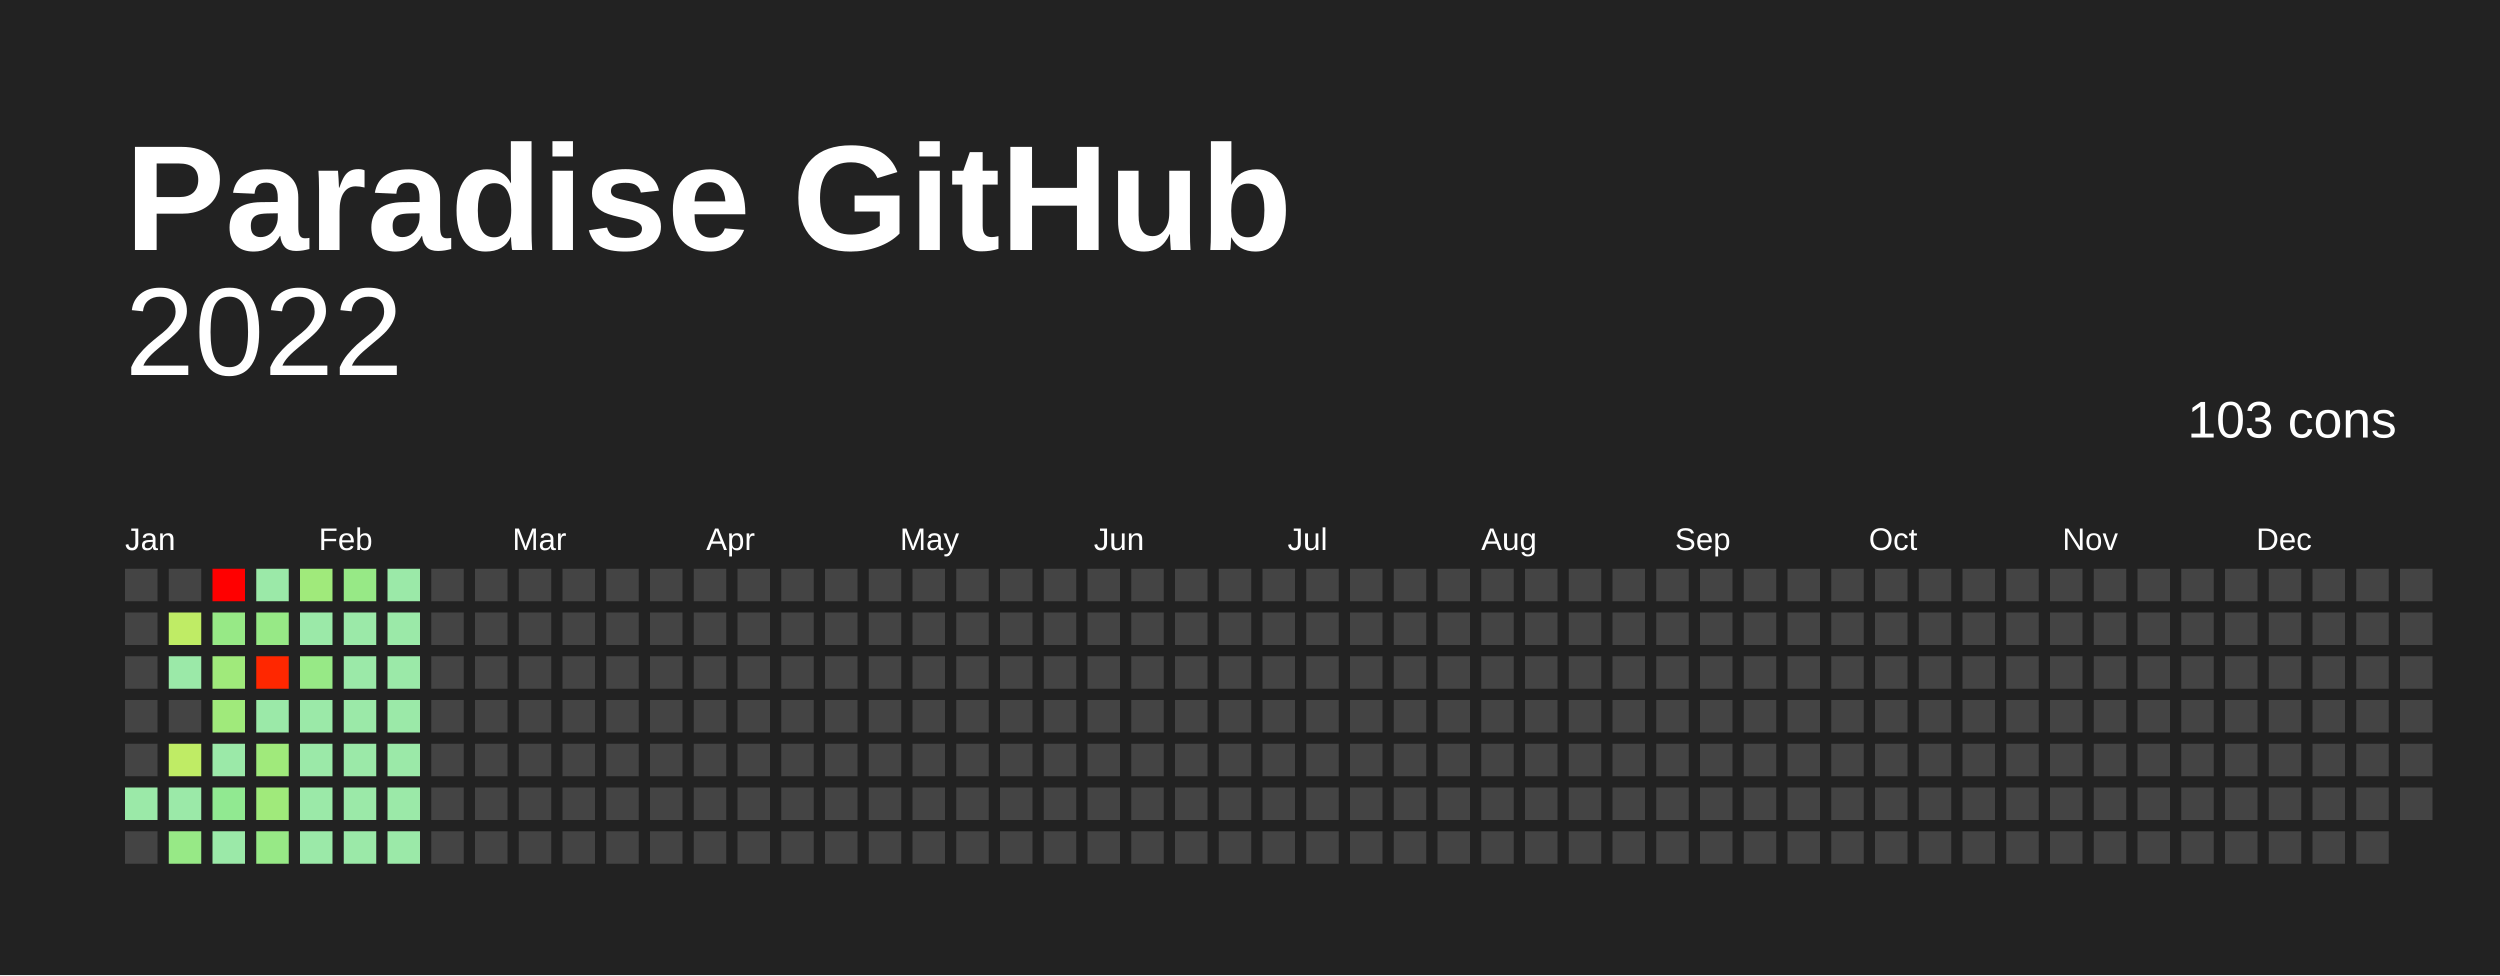
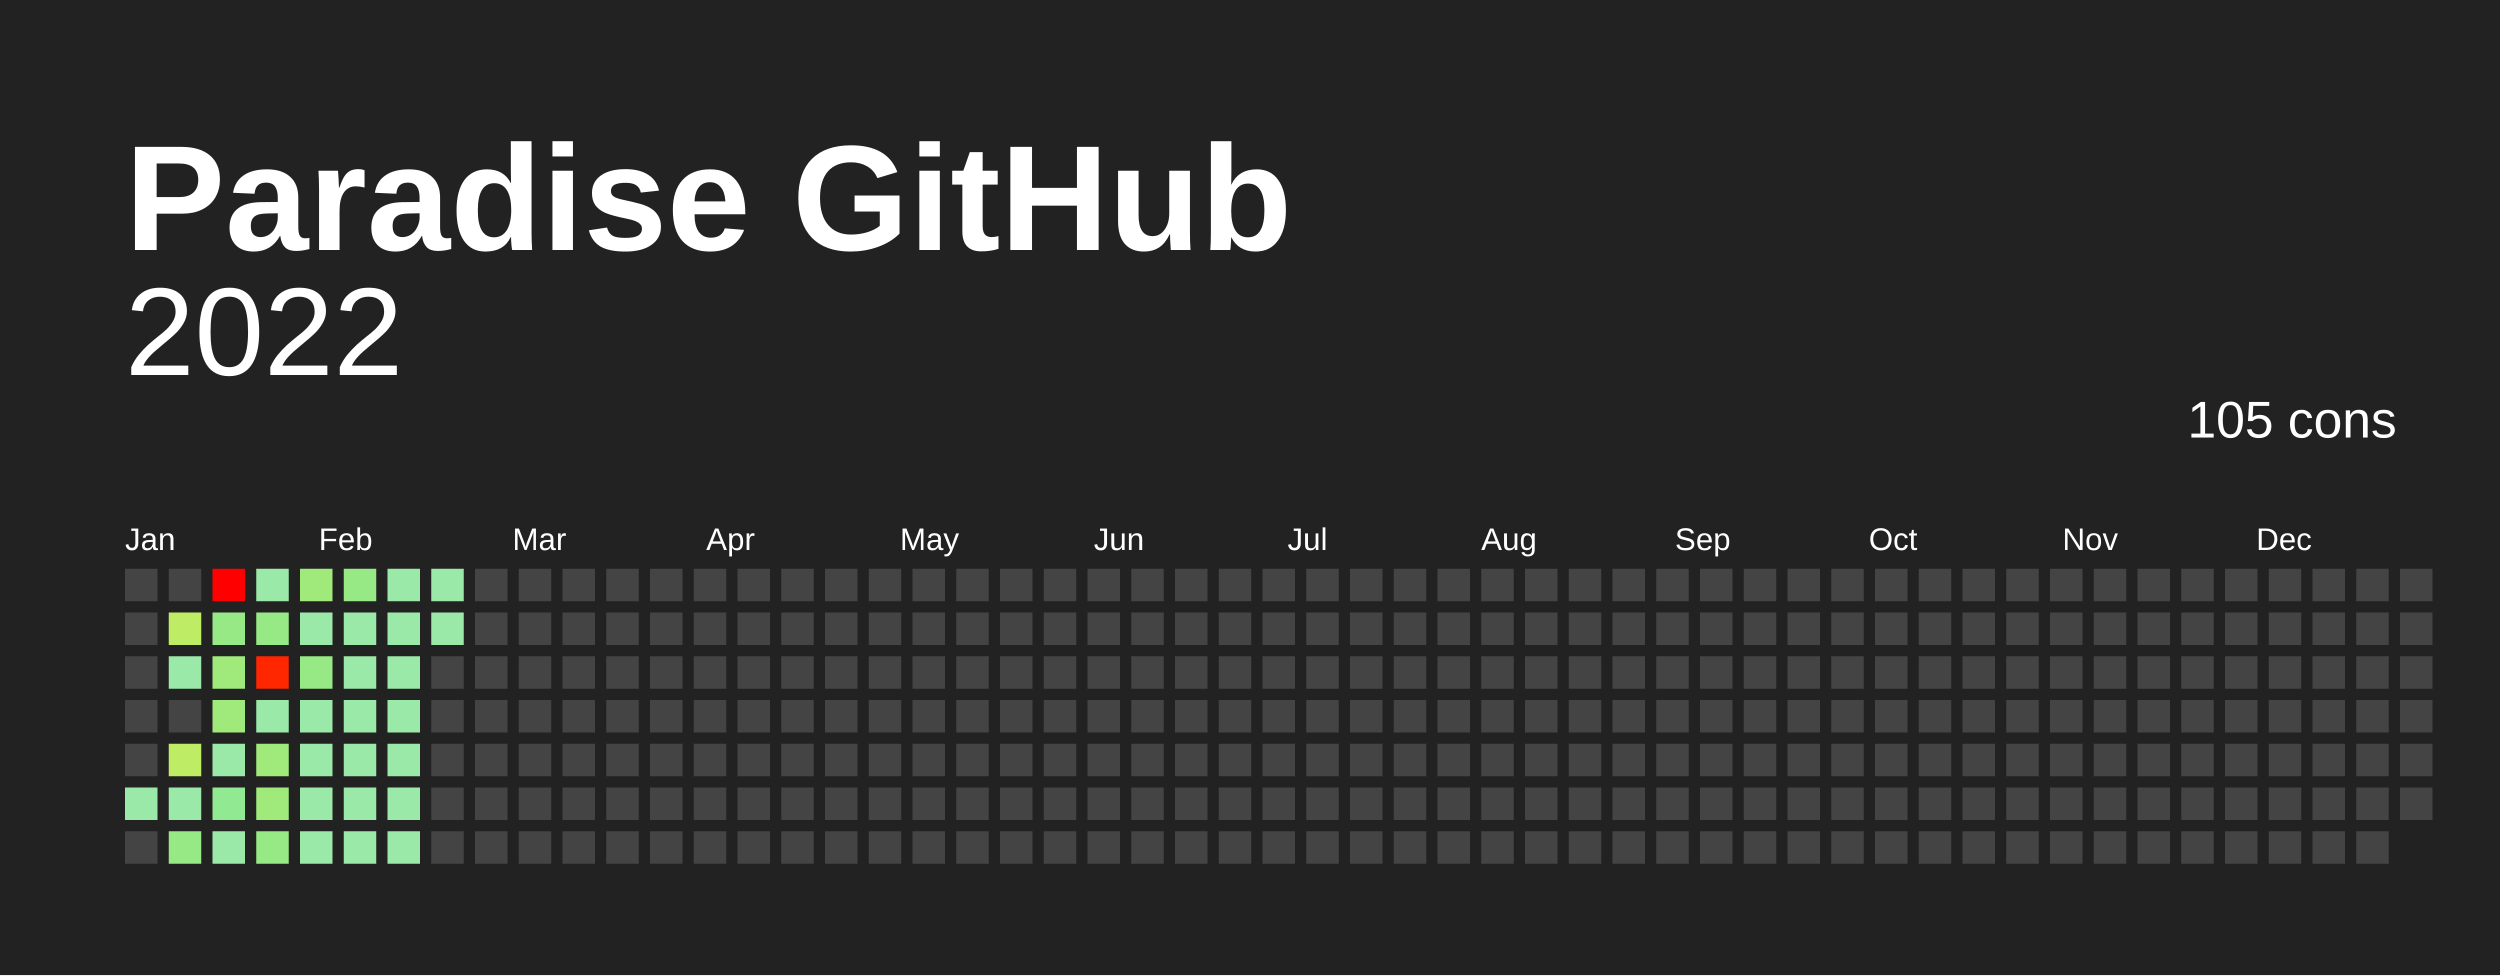
<svg xmlns="http://www.w3.org/2000/svg" baseProfile="full" height="78mm" version="1.1" viewBox="0,0,200,78" width="200mm">
  <defs />
  <rect fill="#222222" height="78" width="200" x="0" y="0" />
  <text fill="#FFFFFF" style="font-size:12px; font-family:Arial; font-weight:bold;" x="10" y="20">Paradise GitHub</text>
  <text alignment-baseline="hanging" fill="#FFFFFF" style="font-size:10.0px; font-family:Arial;" x="10" y="30">2022</text>
-   <text alignment-baseline="hanging" fill="#FFFFFF" style="font-size:4.125px; font-family:Arial;" x="175" y="35">103 cons</text>
+   <text alignment-baseline="hanging" fill="#FFFFFF" style="font-size:4.125px; font-family:Arial;" x="175" y="35">105 cons</text>
  <text fill="#FFFFFF" style="font-size:2.5px; font-family:Arial" x="10.0" y="44">Jan</text>
  <text fill="#FFFFFF" style="font-size:2.5px; font-family:Arial" x="25.5" y="44">Feb</text>
  <text fill="#FFFFFF" style="font-size:2.5px; font-family:Arial" x="41.0" y="44">Mar</text>
  <text fill="#FFFFFF" style="font-size:2.5px; font-family:Arial" x="56.5" y="44">Apr</text>
  <text fill="#FFFFFF" style="font-size:2.5px; font-family:Arial" x="72.0" y="44">May</text>
  <text fill="#FFFFFF" style="font-size:2.5px; font-family:Arial" x="87.5" y="44">Jun</text>
  <text fill="#FFFFFF" style="font-size:2.5px; font-family:Arial" x="103.0" y="44">Jul</text>
  <text fill="#FFFFFF" style="font-size:2.5px; font-family:Arial" x="118.5" y="44">Aug</text>
  <text fill="#FFFFFF" style="font-size:2.5px; font-family:Arial" x="134.0" y="44">Sep</text>
  <text fill="#FFFFFF" style="font-size:2.5px; font-family:Arial" x="149.5" y="44">Oct</text>
  <text fill="#FFFFFF" style="font-size:2.5px; font-family:Arial" x="165.0" y="44">Nov</text>
  <text fill="#FFFFFF" style="font-size:2.5px; font-family:Arial" x="180.5" y="44">Dec</text>
  <rect fill="#444444" height="2.6" width="2.6" x="10.0" y="45.5" />
  <rect fill="#444444" height="2.6" width="2.6" x="10.0" y="49.0" />
  <rect fill="#444444" height="2.6" width="2.6" x="10.0" y="52.5" />
  <rect fill="#444444" height="2.6" width="2.6" x="10.0" y="56.0" />
  <rect fill="#444444" height="2.6" width="2.6" x="10.0" y="59.5" />
  <rect fill="#9be9a8" height="2.6" width="2.6" x="10.0" y="63.0" />
  <rect fill="#444444" height="2.6" width="2.6" x="10.0" y="66.5" />
  <rect fill="#444444" height="2.6" width="2.6" x="13.5" y="45.5" />
  <rect fill="#bfec65" height="2.6" width="2.6" x="13.5" y="49.0" />
  <rect fill="#9be9a8" height="2.6" width="2.6" x="13.5" y="52.5" />
  <rect fill="#444444" height="2.6" width="2.6" x="13.5" y="56.0" />
  <rect fill="#bfec65" height="2.6" width="2.6" x="13.5" y="59.5" />
  <rect fill="#9be9a8" height="2.6" width="2.6" x="13.5" y="63.0" />
  <rect fill="#97e986" height="2.6" width="2.6" x="13.5" y="66.5" />
  <rect fill="red" height="2.6" width="2.6" x="17.0" y="45.5" />
  <rect fill="#97e986" height="2.6" width="2.6" x="17.0" y="49.0" />
  <rect fill="#a0ea7b" height="2.6" width="2.6" x="17.0" y="52.5" />
  <rect fill="#a0ea7b" height="2.6" width="2.6" x="17.0" y="56.0" />
  <rect fill="#9be9a8" height="2.6" width="2.6" x="17.0" y="59.5" />
  <rect fill="#91e991" height="2.6" width="2.6" x="17.0" y="63.0" />
  <rect fill="#9be9a8" height="2.6" width="2.6" x="17.0" y="66.5" />
  <rect fill="#9be9a8" height="2.6" width="2.6" x="20.5" y="45.5" />
  <rect fill="#97e986" height="2.6" width="2.6" x="20.5" y="49.0" />
  <rect fill="#ff2700" height="2.6" width="2.6" x="20.5" y="52.5" />
  <rect fill="#9be9a8" height="2.6" width="2.6" x="20.5" y="56.0" />
  <rect fill="#a0ea7b" height="2.6" width="2.6" x="20.5" y="59.5" />
  <rect fill="#a0ea7b" height="2.6" width="2.6" x="20.5" y="63.0" />
  <rect fill="#97e986" height="2.6" width="2.6" x="20.5" y="66.5" />
  <rect fill="#a0ea7b" height="2.6" width="2.6" x="24.0" y="45.5" />
  <rect fill="#9be9a8" height="2.6" width="2.6" x="24.0" y="49.0" />
  <rect fill="#97e986" height="2.6" width="2.6" x="24.0" y="52.5" />
  <rect fill="#9be9a8" height="2.6" width="2.6" x="24.0" y="56.0" />
  <rect fill="#9be9a8" height="2.6" width="2.6" x="24.0" y="59.5" />
  <rect fill="#9be9a8" height="2.6" width="2.6" x="24.0" y="63.0" />
  <rect fill="#9be9a8" height="2.6" width="2.6" x="24.0" y="66.5" />
  <rect fill="#97e986" height="2.6" width="2.6" x="27.5" y="45.5" />
  <rect fill="#9be9a8" height="2.6" width="2.6" x="27.5" y="49.0" />
  <rect fill="#9be9a8" height="2.6" width="2.6" x="27.5" y="52.5" />
  <rect fill="#9be9a8" height="2.6" width="2.6" x="27.5" y="56.0" />
  <rect fill="#9be9a8" height="2.6" width="2.6" x="27.5" y="59.5" />
  <rect fill="#9be9a8" height="2.6" width="2.6" x="27.5" y="63.0" />
  <rect fill="#9be9a8" height="2.6" width="2.6" x="27.5" y="66.5" />
  <rect fill="#9be9a8" height="2.6" width="2.6" x="31.0" y="45.5" />
  <rect fill="#9be9a8" height="2.6" width="2.6" x="31.0" y="49.0" />
  <rect fill="#9be9a8" height="2.6" width="2.6" x="31.0" y="52.5" />
  <rect fill="#9be9a8" height="2.6" width="2.6" x="31.0" y="56.0" />
  <rect fill="#9be9a8" height="2.6" width="2.6" x="31.0" y="59.5" />
  <rect fill="#9be9a8" height="2.6" width="2.6" x="31.0" y="63.0" />
  <rect fill="#9be9a8" height="2.6" width="2.6" x="31.0" y="66.5" />
-   <rect fill="#444444" height="2.6" width="2.6" x="34.5" y="45.5" />
-   <rect fill="#444444" height="2.6" width="2.6" x="34.5" y="49.0" />
+   <rect fill="#9be9a8" height="2.6" width="2.6" x="34.5" y="45.5" />
+   <rect fill="#9be9a8" height="2.6" width="2.6" x="34.5" y="49.0" />
  <rect fill="#444444" height="2.6" width="2.6" x="34.5" y="52.5" />
  <rect fill="#444444" height="2.6" width="2.6" x="34.5" y="56.0" />
  <rect fill="#444444" height="2.6" width="2.6" x="34.5" y="59.5" />
  <rect fill="#444444" height="2.6" width="2.6" x="34.5" y="63.0" />
  <rect fill="#444444" height="2.6" width="2.6" x="34.5" y="66.5" />
  <rect fill="#444444" height="2.6" width="2.6" x="38.0" y="45.5" />
  <rect fill="#444444" height="2.6" width="2.6" x="38.0" y="49.0" />
  <rect fill="#444444" height="2.6" width="2.6" x="38.0" y="52.5" />
  <rect fill="#444444" height="2.6" width="2.6" x="38.0" y="56.0" />
  <rect fill="#444444" height="2.6" width="2.6" x="38.0" y="59.5" />
  <rect fill="#444444" height="2.6" width="2.6" x="38.0" y="63.0" />
  <rect fill="#444444" height="2.6" width="2.6" x="38.0" y="66.5" />
  <rect fill="#444444" height="2.6" width="2.6" x="41.5" y="45.5" />
  <rect fill="#444444" height="2.6" width="2.6" x="41.5" y="49.0" />
  <rect fill="#444444" height="2.6" width="2.6" x="41.5" y="52.5" />
  <rect fill="#444444" height="2.6" width="2.6" x="41.5" y="56.0" />
  <rect fill="#444444" height="2.6" width="2.6" x="41.5" y="59.5" />
  <rect fill="#444444" height="2.6" width="2.6" x="41.5" y="63.0" />
  <rect fill="#444444" height="2.6" width="2.6" x="41.5" y="66.5" />
  <rect fill="#444444" height="2.6" width="2.6" x="45.0" y="45.5" />
  <rect fill="#444444" height="2.6" width="2.6" x="45.0" y="49.0" />
  <rect fill="#444444" height="2.6" width="2.6" x="45.0" y="52.5" />
  <rect fill="#444444" height="2.6" width="2.6" x="45.0" y="56.0" />
  <rect fill="#444444" height="2.6" width="2.6" x="45.0" y="59.5" />
  <rect fill="#444444" height="2.6" width="2.6" x="45.0" y="63.0" />
  <rect fill="#444444" height="2.6" width="2.6" x="45.0" y="66.5" />
  <rect fill="#444444" height="2.6" width="2.6" x="48.5" y="45.5" />
  <rect fill="#444444" height="2.6" width="2.6" x="48.5" y="49.0" />
  <rect fill="#444444" height="2.6" width="2.6" x="48.5" y="52.5" />
  <rect fill="#444444" height="2.6" width="2.6" x="48.5" y="56.0" />
  <rect fill="#444444" height="2.6" width="2.6" x="48.5" y="59.5" />
  <rect fill="#444444" height="2.6" width="2.6" x="48.5" y="63.0" />
  <rect fill="#444444" height="2.6" width="2.6" x="48.5" y="66.5" />
  <rect fill="#444444" height="2.6" width="2.6" x="52.0" y="45.5" />
  <rect fill="#444444" height="2.6" width="2.6" x="52.0" y="49.0" />
  <rect fill="#444444" height="2.6" width="2.6" x="52.0" y="52.5" />
  <rect fill="#444444" height="2.6" width="2.6" x="52.0" y="56.0" />
  <rect fill="#444444" height="2.6" width="2.6" x="52.0" y="59.5" />
  <rect fill="#444444" height="2.6" width="2.6" x="52.0" y="63.0" />
  <rect fill="#444444" height="2.6" width="2.6" x="52.0" y="66.5" />
  <rect fill="#444444" height="2.6" width="2.6" x="55.5" y="45.5" />
  <rect fill="#444444" height="2.6" width="2.6" x="55.5" y="49.0" />
  <rect fill="#444444" height="2.6" width="2.6" x="55.5" y="52.5" />
  <rect fill="#444444" height="2.6" width="2.6" x="55.5" y="56.0" />
  <rect fill="#444444" height="2.6" width="2.6" x="55.5" y="59.5" />
  <rect fill="#444444" height="2.6" width="2.6" x="55.5" y="63.0" />
  <rect fill="#444444" height="2.6" width="2.6" x="55.5" y="66.5" />
  <rect fill="#444444" height="2.6" width="2.6" x="59.0" y="45.5" />
  <rect fill="#444444" height="2.6" width="2.6" x="59.0" y="49.0" />
  <rect fill="#444444" height="2.6" width="2.6" x="59.0" y="52.5" />
  <rect fill="#444444" height="2.6" width="2.6" x="59.0" y="56.0" />
  <rect fill="#444444" height="2.6" width="2.6" x="59.0" y="59.5" />
  <rect fill="#444444" height="2.6" width="2.6" x="59.0" y="63.0" />
  <rect fill="#444444" height="2.6" width="2.6" x="59.0" y="66.5" />
  <rect fill="#444444" height="2.6" width="2.6" x="62.5" y="45.5" />
  <rect fill="#444444" height="2.6" width="2.6" x="62.5" y="49.0" />
  <rect fill="#444444" height="2.6" width="2.6" x="62.5" y="52.5" />
  <rect fill="#444444" height="2.6" width="2.6" x="62.5" y="56.0" />
  <rect fill="#444444" height="2.6" width="2.6" x="62.5" y="59.5" />
  <rect fill="#444444" height="2.6" width="2.6" x="62.5" y="63.0" />
  <rect fill="#444444" height="2.6" width="2.6" x="62.5" y="66.5" />
  <rect fill="#444444" height="2.6" width="2.6" x="66.0" y="45.5" />
  <rect fill="#444444" height="2.6" width="2.6" x="66.0" y="49.0" />
  <rect fill="#444444" height="2.6" width="2.6" x="66.0" y="52.5" />
  <rect fill="#444444" height="2.6" width="2.6" x="66.0" y="56.0" />
  <rect fill="#444444" height="2.6" width="2.6" x="66.0" y="59.5" />
  <rect fill="#444444" height="2.6" width="2.6" x="66.0" y="63.0" />
  <rect fill="#444444" height="2.6" width="2.6" x="66.0" y="66.5" />
  <rect fill="#444444" height="2.6" width="2.6" x="69.5" y="45.5" />
  <rect fill="#444444" height="2.6" width="2.6" x="69.5" y="49.0" />
  <rect fill="#444444" height="2.6" width="2.6" x="69.5" y="52.5" />
  <rect fill="#444444" height="2.6" width="2.6" x="69.5" y="56.0" />
  <rect fill="#444444" height="2.6" width="2.6" x="69.5" y="59.5" />
  <rect fill="#444444" height="2.6" width="2.6" x="69.5" y="63.0" />
  <rect fill="#444444" height="2.6" width="2.6" x="69.5" y="66.5" />
  <rect fill="#444444" height="2.6" width="2.6" x="73.0" y="45.5" />
  <rect fill="#444444" height="2.6" width="2.6" x="73.0" y="49.0" />
  <rect fill="#444444" height="2.6" width="2.6" x="73.0" y="52.5" />
  <rect fill="#444444" height="2.6" width="2.6" x="73.0" y="56.0" />
  <rect fill="#444444" height="2.6" width="2.6" x="73.0" y="59.5" />
  <rect fill="#444444" height="2.6" width="2.6" x="73.0" y="63.0" />
  <rect fill="#444444" height="2.6" width="2.6" x="73.0" y="66.5" />
  <rect fill="#444444" height="2.6" width="2.6" x="76.5" y="45.5" />
  <rect fill="#444444" height="2.6" width="2.6" x="76.5" y="49.0" />
  <rect fill="#444444" height="2.6" width="2.6" x="76.5" y="52.5" />
  <rect fill="#444444" height="2.6" width="2.6" x="76.5" y="56.0" />
  <rect fill="#444444" height="2.6" width="2.6" x="76.5" y="59.5" />
  <rect fill="#444444" height="2.6" width="2.6" x="76.5" y="63.0" />
  <rect fill="#444444" height="2.6" width="2.6" x="76.5" y="66.5" />
  <rect fill="#444444" height="2.6" width="2.6" x="80.0" y="45.5" />
  <rect fill="#444444" height="2.6" width="2.6" x="80.0" y="49.0" />
  <rect fill="#444444" height="2.6" width="2.6" x="80.0" y="52.5" />
  <rect fill="#444444" height="2.6" width="2.6" x="80.0" y="56.0" />
  <rect fill="#444444" height="2.6" width="2.6" x="80.0" y="59.5" />
  <rect fill="#444444" height="2.6" width="2.6" x="80.0" y="63.0" />
  <rect fill="#444444" height="2.6" width="2.6" x="80.0" y="66.5" />
  <rect fill="#444444" height="2.6" width="2.6" x="83.5" y="45.5" />
  <rect fill="#444444" height="2.6" width="2.6" x="83.5" y="49.0" />
  <rect fill="#444444" height="2.6" width="2.6" x="83.5" y="52.5" />
  <rect fill="#444444" height="2.6" width="2.6" x="83.5" y="56.0" />
  <rect fill="#444444" height="2.6" width="2.6" x="83.5" y="59.5" />
  <rect fill="#444444" height="2.6" width="2.6" x="83.5" y="63.0" />
  <rect fill="#444444" height="2.6" width="2.6" x="83.5" y="66.5" />
  <rect fill="#444444" height="2.6" width="2.6" x="87.0" y="45.5" />
  <rect fill="#444444" height="2.6" width="2.6" x="87.0" y="49.0" />
  <rect fill="#444444" height="2.6" width="2.6" x="87.0" y="52.5" />
  <rect fill="#444444" height="2.6" width="2.6" x="87.0" y="56.0" />
  <rect fill="#444444" height="2.6" width="2.6" x="87.0" y="59.5" />
  <rect fill="#444444" height="2.6" width="2.6" x="87.0" y="63.0" />
  <rect fill="#444444" height="2.6" width="2.6" x="87.0" y="66.5" />
  <rect fill="#444444" height="2.6" width="2.6" x="90.5" y="45.5" />
  <rect fill="#444444" height="2.6" width="2.6" x="90.5" y="49.0" />
  <rect fill="#444444" height="2.6" width="2.6" x="90.5" y="52.5" />
  <rect fill="#444444" height="2.6" width="2.6" x="90.5" y="56.0" />
  <rect fill="#444444" height="2.6" width="2.6" x="90.5" y="59.5" />
  <rect fill="#444444" height="2.6" width="2.6" x="90.5" y="63.0" />
  <rect fill="#444444" height="2.6" width="2.6" x="90.5" y="66.5" />
  <rect fill="#444444" height="2.6" width="2.6" x="94.0" y="45.5" />
  <rect fill="#444444" height="2.6" width="2.6" x="94.0" y="49.0" />
  <rect fill="#444444" height="2.6" width="2.6" x="94.0" y="52.5" />
  <rect fill="#444444" height="2.6" width="2.6" x="94.0" y="56.0" />
  <rect fill="#444444" height="2.6" width="2.6" x="94.0" y="59.5" />
  <rect fill="#444444" height="2.6" width="2.6" x="94.0" y="63.0" />
  <rect fill="#444444" height="2.6" width="2.6" x="94.0" y="66.5" />
  <rect fill="#444444" height="2.6" width="2.6" x="97.5" y="45.5" />
  <rect fill="#444444" height="2.6" width="2.6" x="97.5" y="49.0" />
  <rect fill="#444444" height="2.6" width="2.6" x="97.5" y="52.5" />
  <rect fill="#444444" height="2.6" width="2.6" x="97.5" y="56.0" />
  <rect fill="#444444" height="2.6" width="2.6" x="97.5" y="59.5" />
  <rect fill="#444444" height="2.6" width="2.6" x="97.5" y="63.0" />
  <rect fill="#444444" height="2.6" width="2.6" x="97.5" y="66.5" />
  <rect fill="#444444" height="2.6" width="2.6" x="101.0" y="45.5" />
  <rect fill="#444444" height="2.6" width="2.6" x="101.0" y="49.0" />
  <rect fill="#444444" height="2.6" width="2.6" x="101.0" y="52.5" />
  <rect fill="#444444" height="2.6" width="2.6" x="101.0" y="56.0" />
  <rect fill="#444444" height="2.6" width="2.6" x="101.0" y="59.5" />
  <rect fill="#444444" height="2.6" width="2.6" x="101.0" y="63.0" />
  <rect fill="#444444" height="2.6" width="2.6" x="101.0" y="66.5" />
  <rect fill="#444444" height="2.6" width="2.6" x="104.5" y="45.5" />
  <rect fill="#444444" height="2.6" width="2.6" x="104.5" y="49.0" />
  <rect fill="#444444" height="2.6" width="2.6" x="104.5" y="52.5" />
  <rect fill="#444444" height="2.6" width="2.6" x="104.5" y="56.0" />
  <rect fill="#444444" height="2.6" width="2.6" x="104.5" y="59.5" />
  <rect fill="#444444" height="2.6" width="2.6" x="104.5" y="63.0" />
  <rect fill="#444444" height="2.6" width="2.6" x="104.5" y="66.5" />
  <rect fill="#444444" height="2.6" width="2.6" x="108.0" y="45.5" />
  <rect fill="#444444" height="2.6" width="2.6" x="108.0" y="49.0" />
  <rect fill="#444444" height="2.6" width="2.6" x="108.0" y="52.5" />
  <rect fill="#444444" height="2.6" width="2.6" x="108.0" y="56.0" />
  <rect fill="#444444" height="2.6" width="2.6" x="108.0" y="59.5" />
  <rect fill="#444444" height="2.6" width="2.6" x="108.0" y="63.0" />
  <rect fill="#444444" height="2.6" width="2.6" x="108.0" y="66.5" />
  <rect fill="#444444" height="2.6" width="2.6" x="111.5" y="45.5" />
  <rect fill="#444444" height="2.6" width="2.6" x="111.5" y="49.0" />
  <rect fill="#444444" height="2.6" width="2.6" x="111.5" y="52.5" />
  <rect fill="#444444" height="2.6" width="2.6" x="111.5" y="56.0" />
  <rect fill="#444444" height="2.6" width="2.6" x="111.5" y="59.5" />
  <rect fill="#444444" height="2.6" width="2.6" x="111.5" y="63.0" />
  <rect fill="#444444" height="2.6" width="2.6" x="111.5" y="66.5" />
  <rect fill="#444444" height="2.6" width="2.6" x="115.0" y="45.5" />
  <rect fill="#444444" height="2.6" width="2.6" x="115.0" y="49.0" />
  <rect fill="#444444" height="2.6" width="2.6" x="115.0" y="52.5" />
  <rect fill="#444444" height="2.6" width="2.6" x="115.0" y="56.0" />
  <rect fill="#444444" height="2.6" width="2.6" x="115.0" y="59.5" />
  <rect fill="#444444" height="2.6" width="2.6" x="115.0" y="63.0" />
  <rect fill="#444444" height="2.6" width="2.6" x="115.0" y="66.5" />
  <rect fill="#444444" height="2.6" width="2.6" x="118.5" y="45.5" />
  <rect fill="#444444" height="2.6" width="2.6" x="118.5" y="49.0" />
  <rect fill="#444444" height="2.6" width="2.6" x="118.5" y="52.5" />
  <rect fill="#444444" height="2.6" width="2.6" x="118.5" y="56.0" />
  <rect fill="#444444" height="2.6" width="2.6" x="118.5" y="59.5" />
  <rect fill="#444444" height="2.6" width="2.6" x="118.5" y="63.0" />
  <rect fill="#444444" height="2.6" width="2.6" x="118.5" y="66.5" />
  <rect fill="#444444" height="2.6" width="2.6" x="122.0" y="45.5" />
  <rect fill="#444444" height="2.6" width="2.6" x="122.0" y="49.0" />
  <rect fill="#444444" height="2.6" width="2.6" x="122.0" y="52.5" />
  <rect fill="#444444" height="2.6" width="2.6" x="122.0" y="56.0" />
  <rect fill="#444444" height="2.6" width="2.6" x="122.0" y="59.5" />
  <rect fill="#444444" height="2.6" width="2.6" x="122.0" y="63.0" />
  <rect fill="#444444" height="2.6" width="2.6" x="122.0" y="66.5" />
  <rect fill="#444444" height="2.6" width="2.6" x="125.5" y="45.5" />
  <rect fill="#444444" height="2.6" width="2.6" x="125.5" y="49.0" />
  <rect fill="#444444" height="2.6" width="2.6" x="125.5" y="52.5" />
  <rect fill="#444444" height="2.6" width="2.6" x="125.5" y="56.0" />
  <rect fill="#444444" height="2.6" width="2.6" x="125.5" y="59.5" />
  <rect fill="#444444" height="2.6" width="2.6" x="125.5" y="63.0" />
  <rect fill="#444444" height="2.6" width="2.6" x="125.5" y="66.5" />
  <rect fill="#444444" height="2.6" width="2.6" x="129.0" y="45.5" />
  <rect fill="#444444" height="2.6" width="2.6" x="129.0" y="49.0" />
  <rect fill="#444444" height="2.6" width="2.6" x="129.0" y="52.5" />
  <rect fill="#444444" height="2.6" width="2.6" x="129.0" y="56.0" />
  <rect fill="#444444" height="2.6" width="2.6" x="129.0" y="59.5" />
  <rect fill="#444444" height="2.6" width="2.6" x="129.0" y="63.0" />
  <rect fill="#444444" height="2.6" width="2.6" x="129.0" y="66.5" />
  <rect fill="#444444" height="2.6" width="2.6" x="132.5" y="45.5" />
  <rect fill="#444444" height="2.6" width="2.6" x="132.5" y="49.0" />
  <rect fill="#444444" height="2.6" width="2.6" x="132.5" y="52.5" />
  <rect fill="#444444" height="2.6" width="2.6" x="132.5" y="56.0" />
  <rect fill="#444444" height="2.6" width="2.6" x="132.5" y="59.5" />
  <rect fill="#444444" height="2.6" width="2.6" x="132.5" y="63.0" />
  <rect fill="#444444" height="2.6" width="2.6" x="132.5" y="66.5" />
  <rect fill="#444444" height="2.6" width="2.6" x="136.0" y="45.5" />
  <rect fill="#444444" height="2.6" width="2.6" x="136.0" y="49.0" />
  <rect fill="#444444" height="2.6" width="2.6" x="136.0" y="52.5" />
  <rect fill="#444444" height="2.6" width="2.6" x="136.0" y="56.0" />
  <rect fill="#444444" height="2.6" width="2.6" x="136.0" y="59.5" />
  <rect fill="#444444" height="2.6" width="2.6" x="136.0" y="63.0" />
  <rect fill="#444444" height="2.6" width="2.6" x="136.0" y="66.5" />
  <rect fill="#444444" height="2.6" width="2.6" x="139.5" y="45.5" />
  <rect fill="#444444" height="2.6" width="2.6" x="139.5" y="49.0" />
  <rect fill="#444444" height="2.6" width="2.6" x="139.5" y="52.5" />
  <rect fill="#444444" height="2.6" width="2.6" x="139.5" y="56.0" />
  <rect fill="#444444" height="2.6" width="2.6" x="139.5" y="59.5" />
  <rect fill="#444444" height="2.6" width="2.6" x="139.5" y="63.0" />
  <rect fill="#444444" height="2.6" width="2.6" x="139.5" y="66.5" />
  <rect fill="#444444" height="2.6" width="2.6" x="143.0" y="45.5" />
  <rect fill="#444444" height="2.6" width="2.6" x="143.0" y="49.0" />
  <rect fill="#444444" height="2.6" width="2.6" x="143.0" y="52.5" />
  <rect fill="#444444" height="2.6" width="2.6" x="143.0" y="56.0" />
  <rect fill="#444444" height="2.6" width="2.6" x="143.0" y="59.5" />
  <rect fill="#444444" height="2.6" width="2.6" x="143.0" y="63.0" />
  <rect fill="#444444" height="2.6" width="2.6" x="143.0" y="66.5" />
  <rect fill="#444444" height="2.6" width="2.6" x="146.5" y="45.5" />
  <rect fill="#444444" height="2.6" width="2.6" x="146.5" y="49.0" />
  <rect fill="#444444" height="2.6" width="2.6" x="146.5" y="52.5" />
  <rect fill="#444444" height="2.6" width="2.6" x="146.5" y="56.0" />
  <rect fill="#444444" height="2.6" width="2.6" x="146.5" y="59.5" />
  <rect fill="#444444" height="2.6" width="2.6" x="146.5" y="63.0" />
  <rect fill="#444444" height="2.6" width="2.6" x="146.5" y="66.5" />
  <rect fill="#444444" height="2.6" width="2.6" x="150.0" y="45.5" />
  <rect fill="#444444" height="2.6" width="2.6" x="150.0" y="49.0" />
  <rect fill="#444444" height="2.6" width="2.6" x="150.0" y="52.5" />
  <rect fill="#444444" height="2.6" width="2.6" x="150.0" y="56.0" />
  <rect fill="#444444" height="2.6" width="2.6" x="150.0" y="59.5" />
  <rect fill="#444444" height="2.6" width="2.6" x="150.0" y="63.0" />
  <rect fill="#444444" height="2.6" width="2.6" x="150.0" y="66.5" />
  <rect fill="#444444" height="2.6" width="2.6" x="153.5" y="45.5" />
  <rect fill="#444444" height="2.6" width="2.6" x="153.5" y="49.0" />
  <rect fill="#444444" height="2.6" width="2.6" x="153.5" y="52.5" />
  <rect fill="#444444" height="2.6" width="2.6" x="153.5" y="56.0" />
  <rect fill="#444444" height="2.6" width="2.6" x="153.5" y="59.5" />
  <rect fill="#444444" height="2.6" width="2.6" x="153.5" y="63.0" />
  <rect fill="#444444" height="2.6" width="2.6" x="153.5" y="66.5" />
  <rect fill="#444444" height="2.6" width="2.6" x="157.0" y="45.5" />
  <rect fill="#444444" height="2.6" width="2.6" x="157.0" y="49.0" />
  <rect fill="#444444" height="2.6" width="2.6" x="157.0" y="52.5" />
  <rect fill="#444444" height="2.6" width="2.6" x="157.0" y="56.0" />
  <rect fill="#444444" height="2.6" width="2.6" x="157.0" y="59.5" />
  <rect fill="#444444" height="2.6" width="2.6" x="157.0" y="63.0" />
  <rect fill="#444444" height="2.6" width="2.6" x="157.0" y="66.5" />
  <rect fill="#444444" height="2.6" width="2.6" x="160.5" y="45.5" />
  <rect fill="#444444" height="2.6" width="2.6" x="160.5" y="49.0" />
  <rect fill="#444444" height="2.6" width="2.6" x="160.5" y="52.5" />
  <rect fill="#444444" height="2.6" width="2.6" x="160.5" y="56.0" />
  <rect fill="#444444" height="2.6" width="2.6" x="160.5" y="59.5" />
  <rect fill="#444444" height="2.6" width="2.6" x="160.5" y="63.0" />
  <rect fill="#444444" height="2.6" width="2.6" x="160.5" y="66.5" />
  <rect fill="#444444" height="2.6" width="2.6" x="164.0" y="45.5" />
  <rect fill="#444444" height="2.6" width="2.6" x="164.0" y="49.0" />
  <rect fill="#444444" height="2.6" width="2.6" x="164.0" y="52.5" />
  <rect fill="#444444" height="2.6" width="2.6" x="164.0" y="56.0" />
  <rect fill="#444444" height="2.6" width="2.6" x="164.0" y="59.5" />
  <rect fill="#444444" height="2.6" width="2.6" x="164.0" y="63.0" />
  <rect fill="#444444" height="2.6" width="2.6" x="164.0" y="66.5" />
  <rect fill="#444444" height="2.6" width="2.6" x="167.5" y="45.5" />
  <rect fill="#444444" height="2.6" width="2.6" x="167.5" y="49.0" />
  <rect fill="#444444" height="2.6" width="2.6" x="167.5" y="52.5" />
  <rect fill="#444444" height="2.6" width="2.6" x="167.5" y="56.0" />
  <rect fill="#444444" height="2.6" width="2.6" x="167.5" y="59.5" />
  <rect fill="#444444" height="2.6" width="2.6" x="167.5" y="63.0" />
  <rect fill="#444444" height="2.6" width="2.6" x="167.5" y="66.5" />
  <rect fill="#444444" height="2.6" width="2.6" x="171.0" y="45.5" />
  <rect fill="#444444" height="2.6" width="2.6" x="171.0" y="49.0" />
  <rect fill="#444444" height="2.6" width="2.6" x="171.0" y="52.5" />
  <rect fill="#444444" height="2.6" width="2.6" x="171.0" y="56.0" />
  <rect fill="#444444" height="2.6" width="2.6" x="171.0" y="59.5" />
  <rect fill="#444444" height="2.6" width="2.6" x="171.0" y="63.0" />
  <rect fill="#444444" height="2.6" width="2.6" x="171.0" y="66.5" />
  <rect fill="#444444" height="2.6" width="2.6" x="174.5" y="45.5" />
  <rect fill="#444444" height="2.6" width="2.6" x="174.5" y="49.0" />
  <rect fill="#444444" height="2.6" width="2.6" x="174.5" y="52.5" />
  <rect fill="#444444" height="2.6" width="2.6" x="174.5" y="56.0" />
  <rect fill="#444444" height="2.6" width="2.6" x="174.5" y="59.5" />
  <rect fill="#444444" height="2.6" width="2.6" x="174.5" y="63.0" />
  <rect fill="#444444" height="2.6" width="2.6" x="174.5" y="66.5" />
  <rect fill="#444444" height="2.6" width="2.6" x="178.0" y="45.5" />
  <rect fill="#444444" height="2.6" width="2.6" x="178.0" y="49.0" />
  <rect fill="#444444" height="2.6" width="2.6" x="178.0" y="52.5" />
  <rect fill="#444444" height="2.6" width="2.6" x="178.0" y="56.0" />
  <rect fill="#444444" height="2.6" width="2.6" x="178.0" y="59.5" />
  <rect fill="#444444" height="2.6" width="2.6" x="178.0" y="63.0" />
  <rect fill="#444444" height="2.6" width="2.6" x="178.0" y="66.5" />
  <rect fill="#444444" height="2.6" width="2.6" x="181.5" y="45.5" />
  <rect fill="#444444" height="2.6" width="2.6" x="181.5" y="49.0" />
  <rect fill="#444444" height="2.6" width="2.6" x="181.5" y="52.5" />
  <rect fill="#444444" height="2.6" width="2.6" x="181.5" y="56.0" />
  <rect fill="#444444" height="2.6" width="2.6" x="181.5" y="59.5" />
  <rect fill="#444444" height="2.6" width="2.6" x="181.5" y="63.0" />
  <rect fill="#444444" height="2.6" width="2.6" x="181.5" y="66.5" />
  <rect fill="#444444" height="2.6" width="2.6" x="185.0" y="45.5" />
  <rect fill="#444444" height="2.6" width="2.6" x="185.0" y="49.0" />
  <rect fill="#444444" height="2.6" width="2.6" x="185.0" y="52.5" />
  <rect fill="#444444" height="2.6" width="2.6" x="185.0" y="56.0" />
  <rect fill="#444444" height="2.6" width="2.6" x="185.0" y="59.5" />
  <rect fill="#444444" height="2.6" width="2.6" x="185.0" y="63.0" />
  <rect fill="#444444" height="2.6" width="2.6" x="185.0" y="66.5" />
  <rect fill="#444444" height="2.6" width="2.6" x="188.5" y="45.5" />
  <rect fill="#444444" height="2.6" width="2.6" x="188.5" y="49.0" />
  <rect fill="#444444" height="2.6" width="2.6" x="188.5" y="52.5" />
  <rect fill="#444444" height="2.6" width="2.6" x="188.5" y="56.0" />
  <rect fill="#444444" height="2.6" width="2.6" x="188.5" y="59.5" />
  <rect fill="#444444" height="2.6" width="2.6" x="188.5" y="63.0" />
  <rect fill="#444444" height="2.6" width="2.6" x="188.5" y="66.5" />
  <rect fill="#444444" height="2.6" width="2.6" x="192.0" y="45.5" />
  <rect fill="#444444" height="2.6" width="2.6" x="192.0" y="49.0" />
  <rect fill="#444444" height="2.6" width="2.6" x="192.0" y="52.5" />
  <rect fill="#444444" height="2.6" width="2.6" x="192.0" y="56.0" />
  <rect fill="#444444" height="2.6" width="2.6" x="192.0" y="59.5" />
  <rect fill="#444444" height="2.6" width="2.6" x="192.0" y="63.0" />
</svg>
